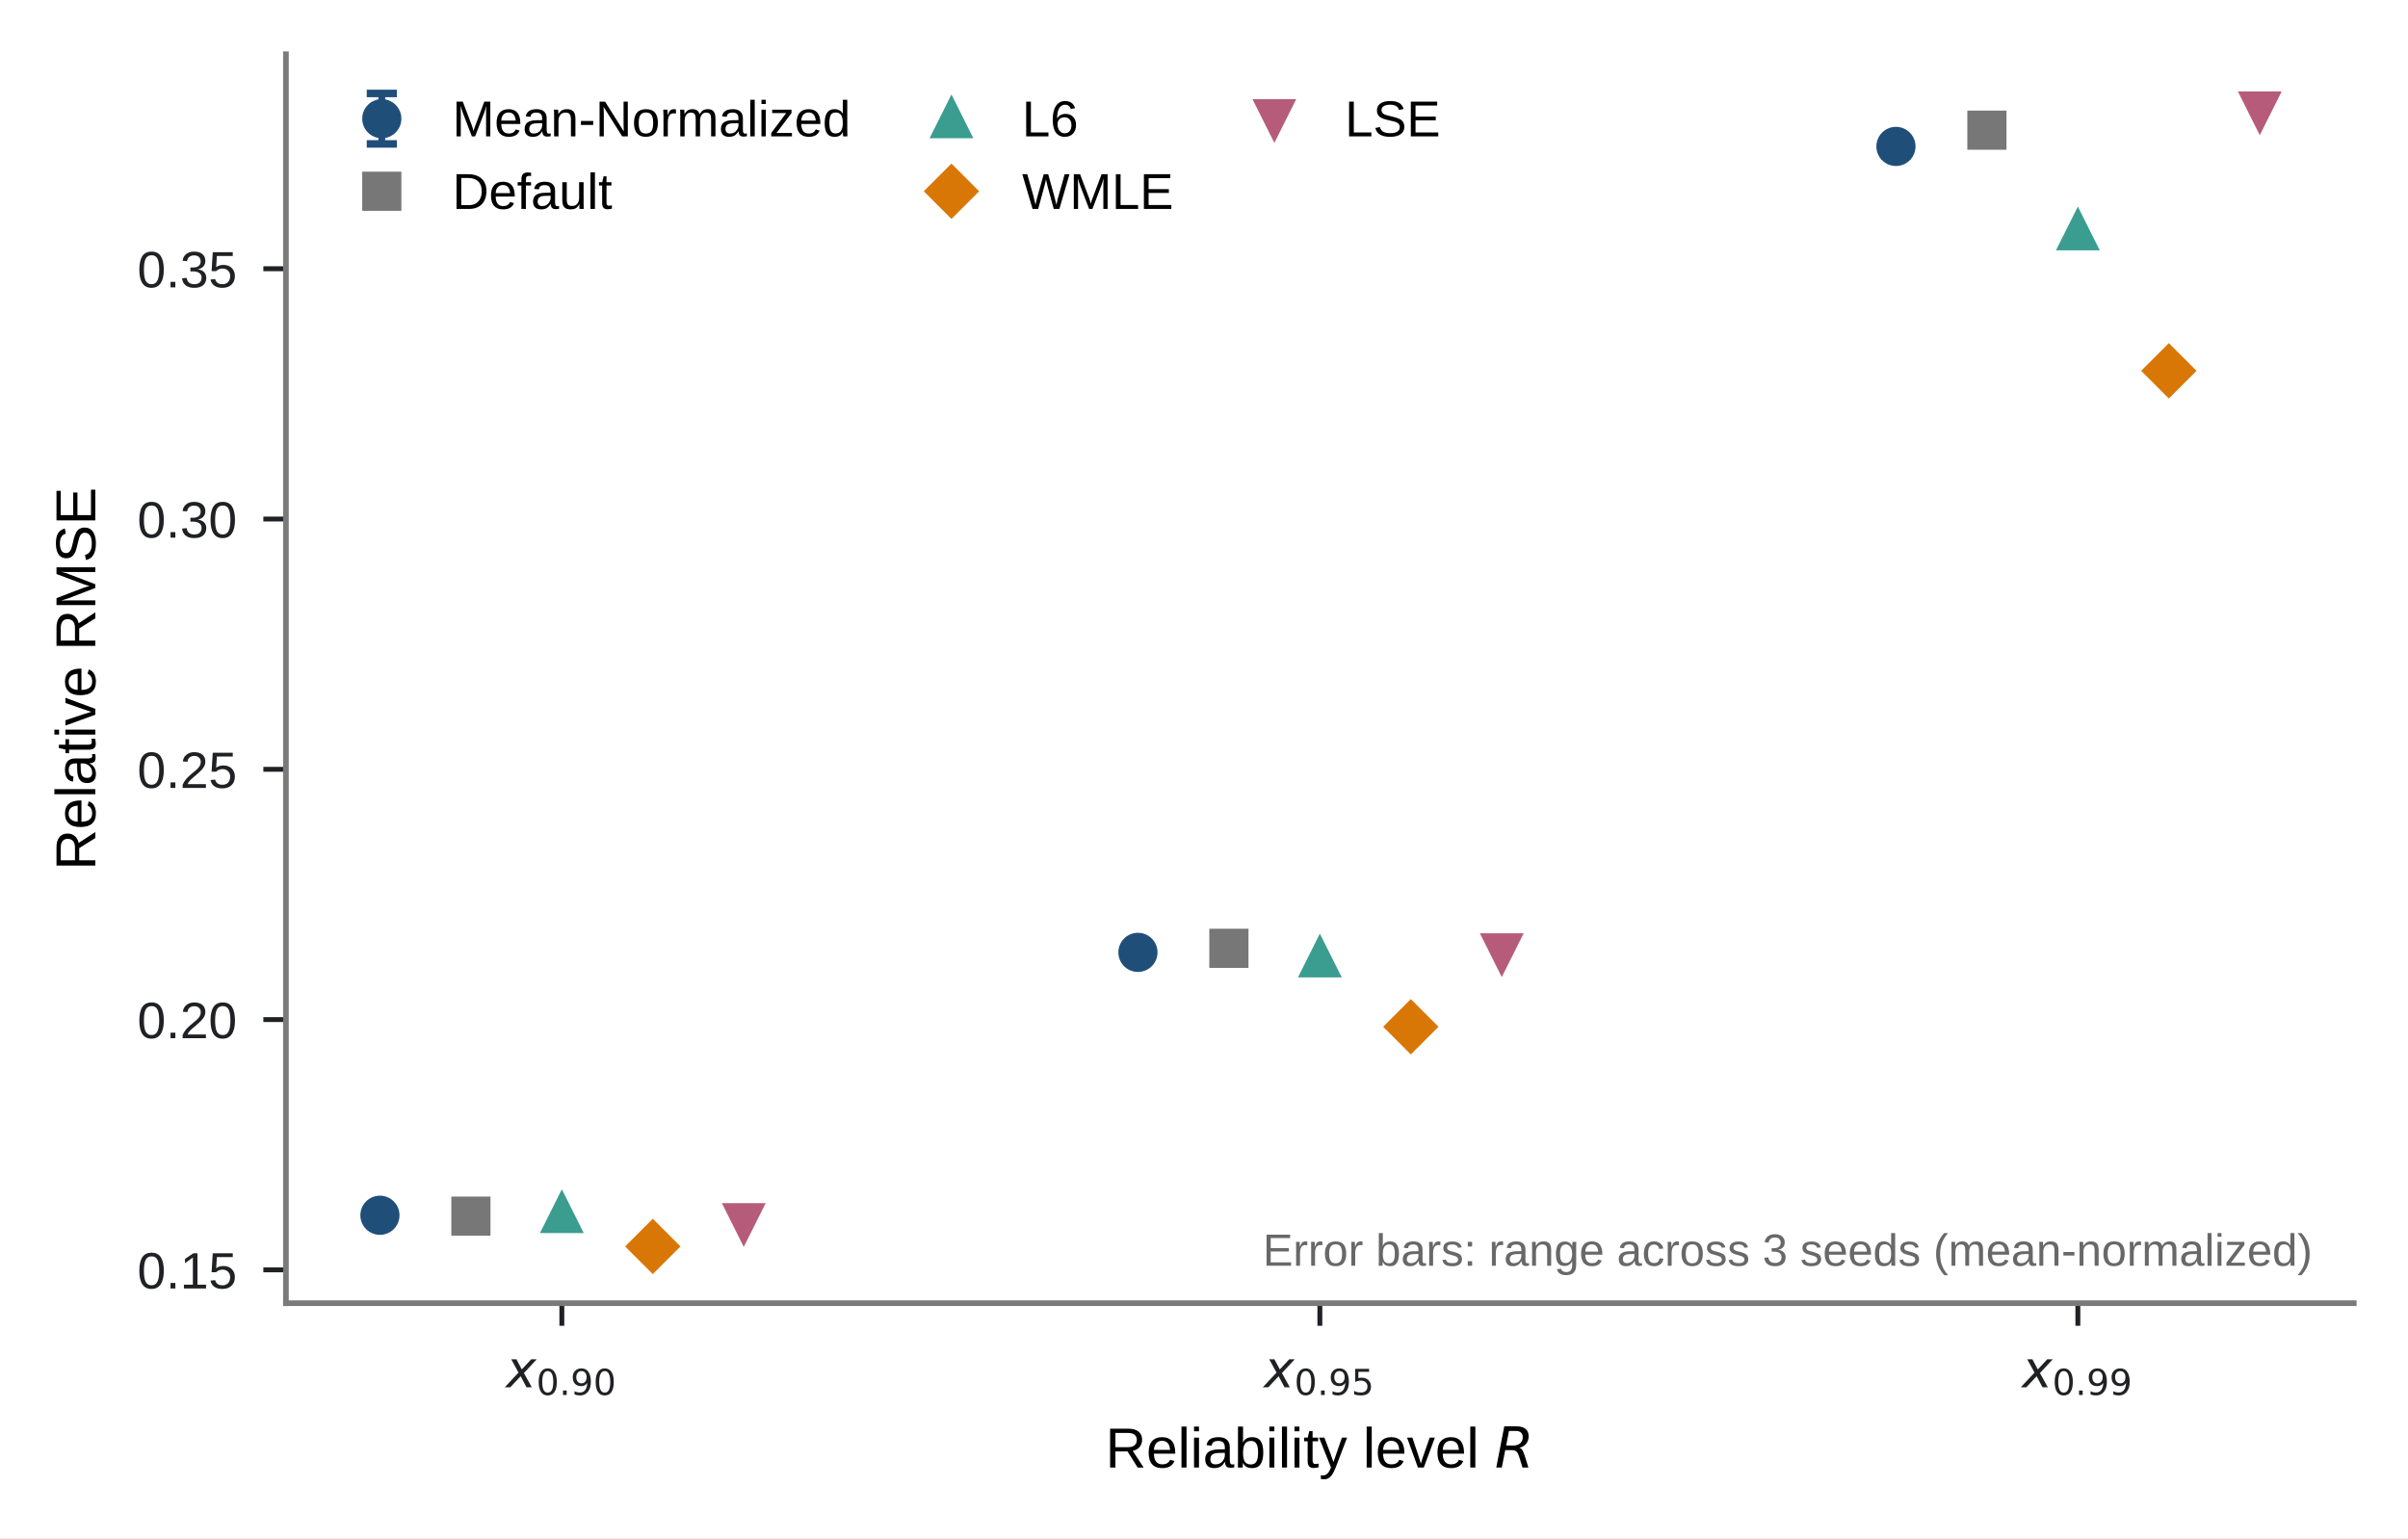
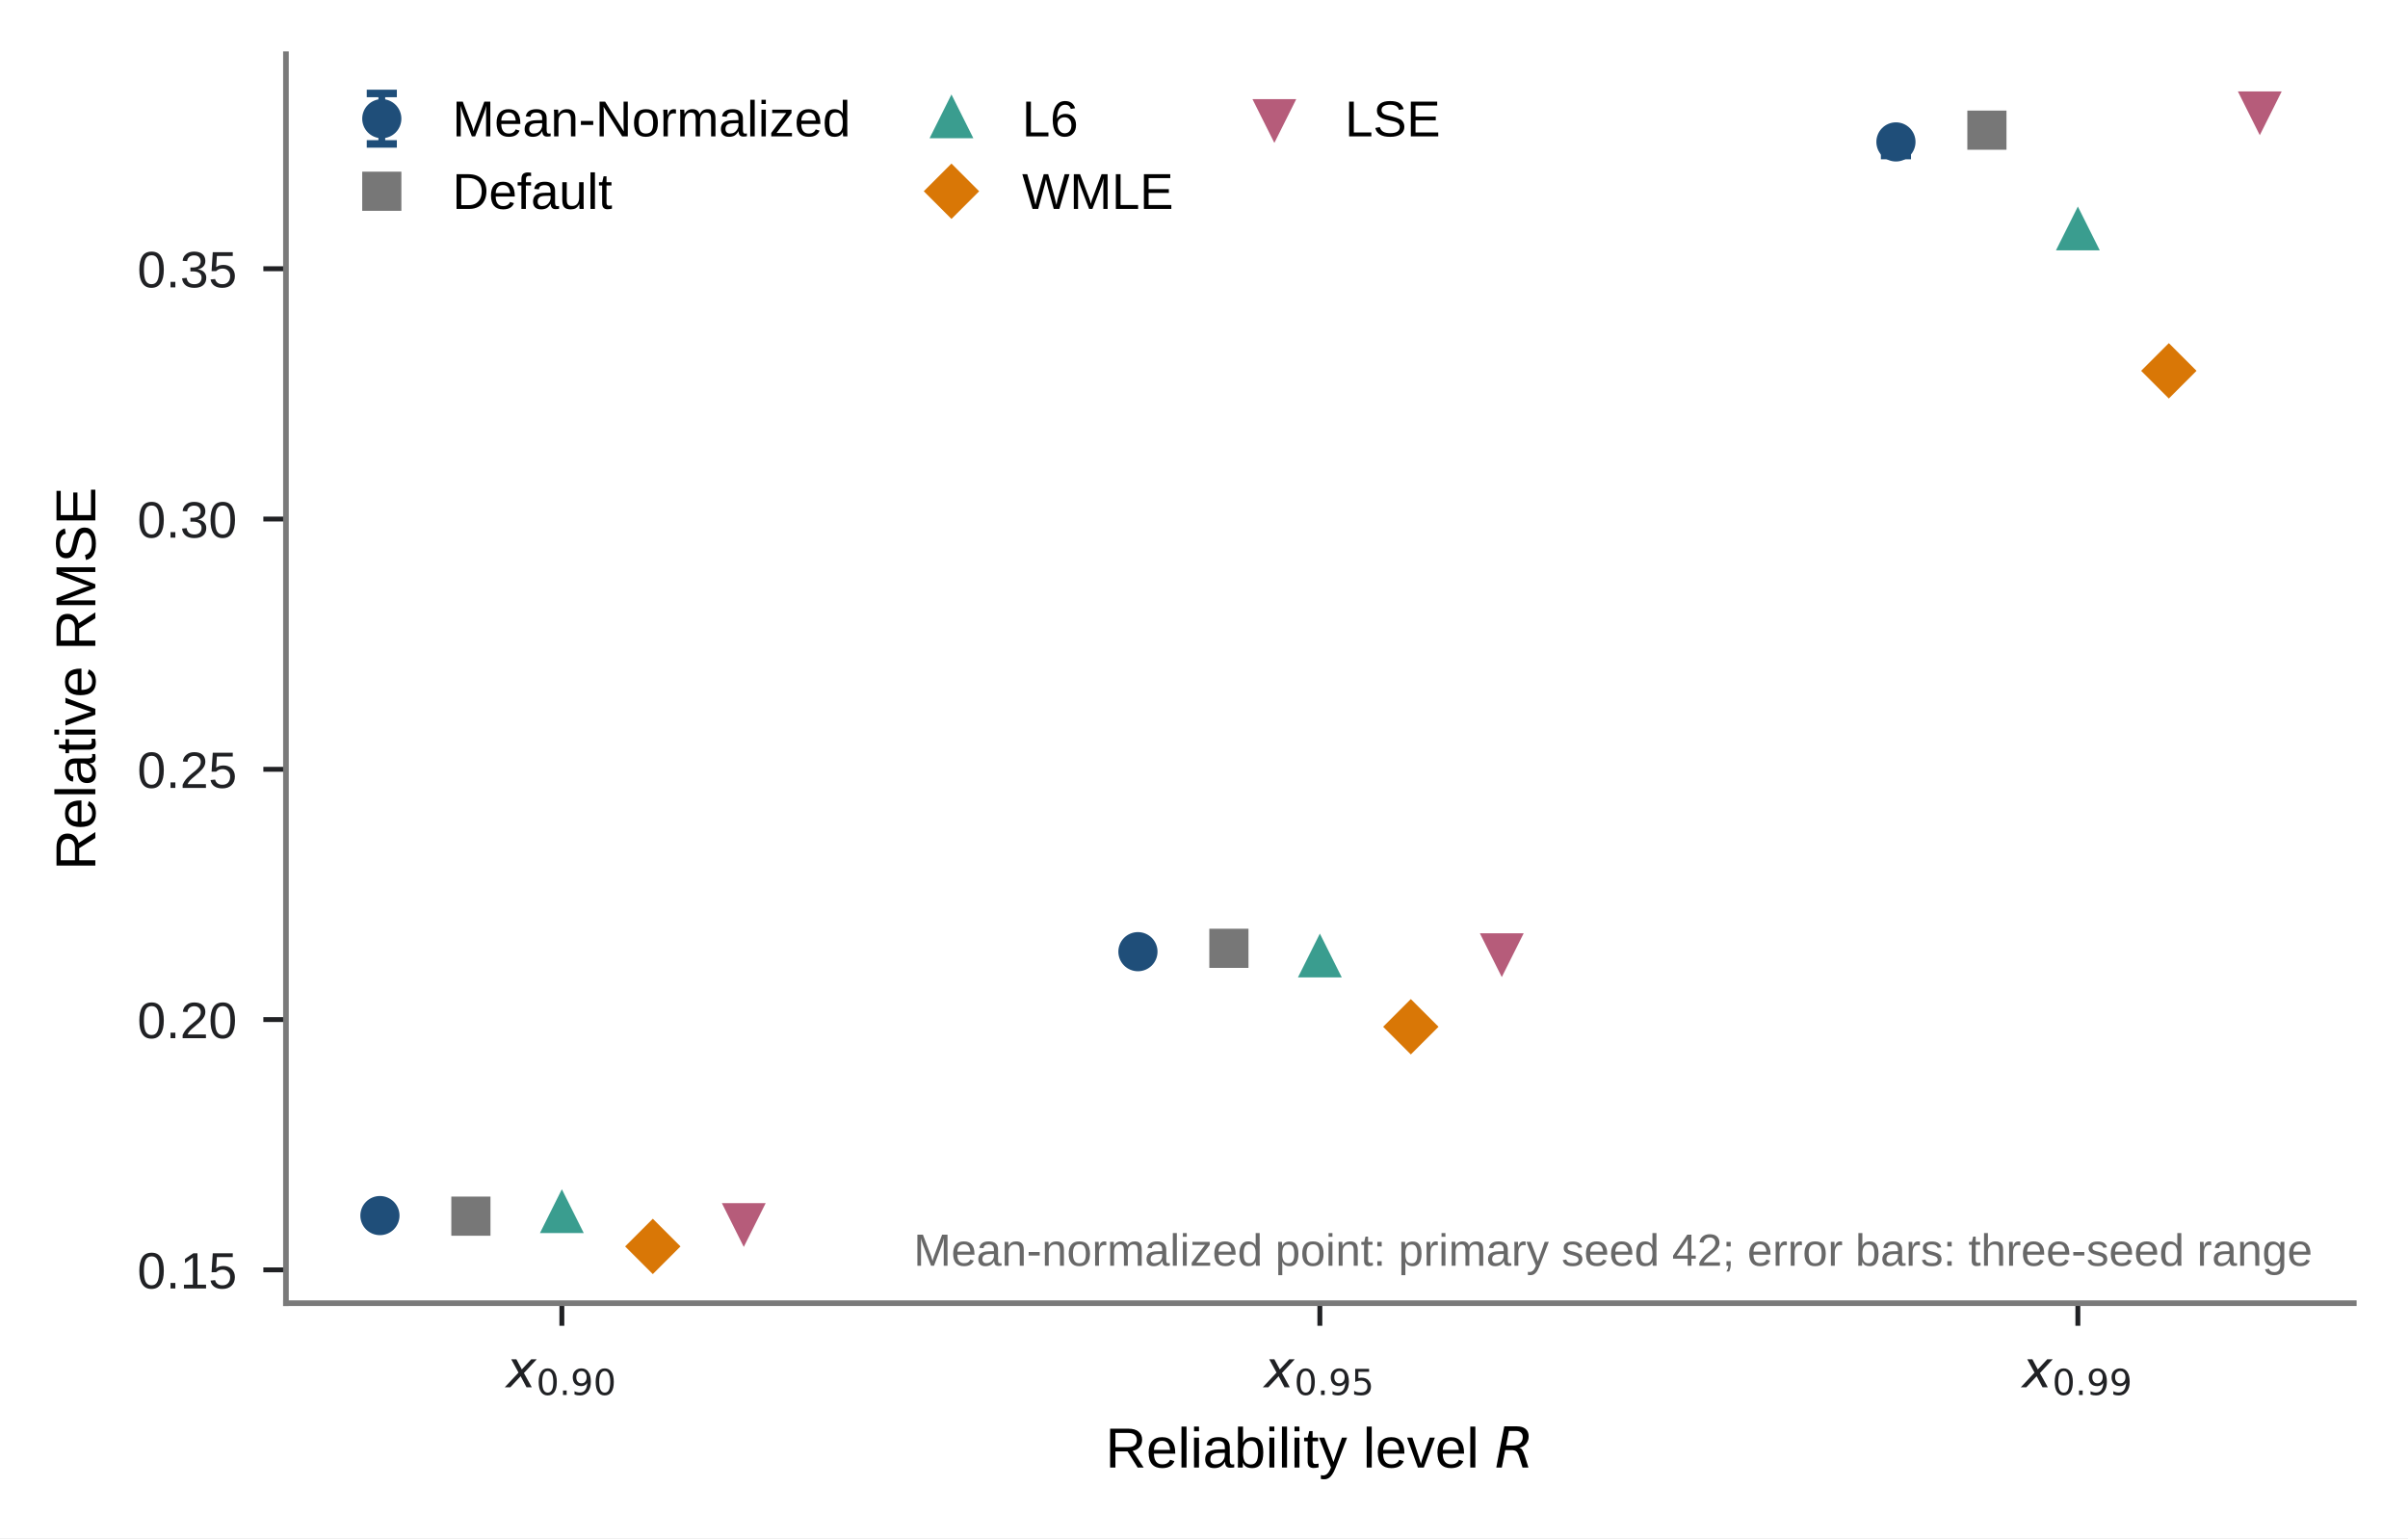
<svg xmlns="http://www.w3.org/2000/svg" xmlns:xlink="http://www.w3.org/1999/xlink" width="319.778pt" height="204.29pt" viewBox="0 0 319.778 204.29" version="1.1">
  <defs>
    <style type="text/css">*{stroke-linejoin: round; stroke-linecap: butt}</style>
  </defs>
  <g id="figure_1">
    <g id="patch_1">
      <path d="M 0 204.29 L 319.778 204.29 L 319.778 0 L 0 0 z " style="fill: #ffffff" />
    </g>
    <g id="axes_1">
      <g id="patch_2">
        <path d="M 37.972 173.083 L 312.578 173.083 L 312.578 7.2 L 37.972 7.2 z " style="fill: #ffffff" />
      </g>
      <g id="matplotlib.axis_1">
        <g id="xtick_1">
          <g id="line2d_1">
            <defs>
-               <path id="m8ccb122b93" d="M 0 0 L 0 3 " style="stroke: #202124; stroke-width: 0.65" />
+               <path id="m0632b4d975" d="M 0 0 L 0 3 " style="stroke: #202124; stroke-width: 0.65" />
            </defs>
            <g>
-               <use xlink:href="#m8ccb122b93" x="74.613" y="173.083" style="fill: #202124; stroke: #202124; stroke-width: 0.65" />
+               <use xlink:href="#m0632b4d975" x="74.613" y="173.083" style="fill: #202124; stroke: #202124; stroke-width: 0.65" />
            </g>
          </g>
          <g id="text_1">
            <g style="fill: #202124" transform="translate(67.20103 184.5341)">
              <text>
                <tspan x="0" y="-0.281" style="font-style: oblique; font-size: 6.8px; font-family: 'DejaVu Sans'; fill: #202124">x</tspan>
                <tspan x="4.022" y="0.739" style="font-size: 4.76px; font-family: 'DejaVu Sans'; fill: #202124">0</tspan>
                <tspan x="7.049" y="0.739" style="font-size: 4.76px; font-family: 'DejaVu Sans'; fill: #202124">.</tspan>
                <tspan x="8.562" y="0.739" style="font-size: 4.76px; font-family: 'DejaVu Sans'; fill: #202124">9</tspan>
                <tspan x="11.589" y="0.739" style="font-size: 4.76px; font-family: 'DejaVu Sans'; fill: #202124">0</tspan>
              </text>
            </g>
          </g>
        </g>
        <g id="xtick_2">
          <g id="line2d_2">
            <g>
-               <use xlink:href="#m8ccb122b93" x="175.275" y="173.083" style="fill: #202124; stroke: #202124; stroke-width: 0.65" />
+               <use xlink:href="#m0632b4d975" x="175.275" y="173.083" style="fill: #202124; stroke: #202124; stroke-width: 0.65" />
            </g>
          </g>
          <g id="text_2">
            <g style="fill: #202124" transform="translate(167.8632 184.5341)">
              <text>
                <tspan x="0" y="-0.281" style="font-style: oblique; font-size: 6.8px; font-family: 'DejaVu Sans'; fill: #202124">x</tspan>
                <tspan x="4.022" y="0.739" style="font-size: 4.76px; font-family: 'DejaVu Sans'; fill: #202124">0</tspan>
                <tspan x="7.049" y="0.739" style="font-size: 4.76px; font-family: 'DejaVu Sans'; fill: #202124">.</tspan>
                <tspan x="8.562" y="0.739" style="font-size: 4.76px; font-family: 'DejaVu Sans'; fill: #202124">9</tspan>
                <tspan x="11.589" y="0.739" style="font-size: 4.76px; font-family: 'DejaVu Sans'; fill: #202124">5</tspan>
              </text>
            </g>
          </g>
        </g>
        <g id="xtick_3">
          <g id="line2d_3">
            <g>
-               <use xlink:href="#m8ccb122b93" x="275.937" y="173.083" style="fill: #202124; stroke: #202124; stroke-width: 0.65" />
+               <use xlink:href="#m0632b4d975" x="275.937" y="173.083" style="fill: #202124; stroke: #202124; stroke-width: 0.65" />
            </g>
          </g>
          <g id="text_3">
            <g style="fill: #202124" transform="translate(268.5253 184.5341)">
              <text>
                <tspan x="0" y="-0.281" style="font-style: oblique; font-size: 6.8px; font-family: 'DejaVu Sans'; fill: #202124">x</tspan>
                <tspan x="4.022" y="0.739" style="font-size: 4.76px; font-family: 'DejaVu Sans'; fill: #202124">0</tspan>
                <tspan x="7.049" y="0.739" style="font-size: 4.76px; font-family: 'DejaVu Sans'; fill: #202124">.</tspan>
                <tspan x="8.562" y="0.739" style="font-size: 4.76px; font-family: 'DejaVu Sans'; fill: #202124">9</tspan>
                <tspan x="11.589" y="0.739" style="font-size: 4.76px; font-family: 'DejaVu Sans'; fill: #202124">9</tspan>
              </text>
            </g>
          </g>
        </g>
        <g id="text_4">
          <g transform="translate(146.8127 195.4401)">
            <text>
              <tspan x="0" y="-0.531" style="font-size: 7.5px; font-family: 'Arial'">R</tspan>
              <tspan x="5.416" y="-0.531" style="font-size: 7.5px; font-family: 'Arial'">e</tspan>
              <tspan x="9.587" y="-0.531" style="font-size: 7.5px; font-family: 'Arial'">l</tspan>
              <tspan x="11.254" y="-0.531" style="font-size: 7.5px; font-family: 'Arial'">i</tspan>
              <tspan x="12.92" y="-0.531" style="font-size: 7.5px; font-family: 'Arial'">a</tspan>
              <tspan x="17.091" y="-0.531" style="font-size: 7.5px; font-family: 'Arial'">b</tspan>
              <tspan x="21.262" y="-0.531" style="font-size: 7.5px; font-family: 'Arial'">i</tspan>
              <tspan x="22.928" y="-0.531" style="font-size: 7.5px; font-family: 'Arial'">l</tspan>
              <tspan x="24.595" y="-0.531" style="font-size: 7.5px; font-family: 'Arial'">i</tspan>
              <tspan x="26.261" y="-0.531" style="font-size: 7.5px; font-family: 'Arial'">t</tspan>
              <tspan x="28.345" y="-0.531" style="font-size: 7.5px; font-family: 'Arial'">y</tspan>
              <tspan x="32.095" y="-0.531" style="font-size: 7.5px; font-family: 'Arial'"> </tspan>
              <tspan x="34.178" y="-0.531" style="font-size: 7.5px; font-family: 'Arial'">l</tspan>
              <tspan x="35.845" y="-0.531" style="font-size: 7.5px; font-family: 'Arial'">e</tspan>
              <tspan x="40.016" y="-0.531" style="font-size: 7.5px; font-family: 'Arial'">v</tspan>
              <tspan x="43.766" y="-0.531" style="font-size: 7.5px; font-family: 'Arial'">e</tspan>
              <tspan x="47.937" y="-0.531" style="font-size: 7.5px; font-family: 'Arial'">l</tspan>
              <tspan x="49.603" y="-0.531" style="font-size: 7.5px; font-family: 'Arial'"> </tspan>
              <tspan x="51.687" y="-0.531" style="font-style: oblique; font-size: 7.5px; font-family: 'DejaVu Sans'">R</tspan>
            </text>
          </g>
        </g>
      </g>
      <g id="matplotlib.axis_2">
        <g id="ytick_1">
          <g id="line2d_4">
            <defs>
-               <path id="mc57b8f07b6" d="M 0 0 L -3 0 " style="stroke: #202124; stroke-width: 0.65" />
+               <path id="mcff45d049e" d="M 0 0 L -3 0 " style="stroke: #202124; stroke-width: 0.65" />
            </defs>
            <g>
-               <use xlink:href="#mc57b8f07b6" x="37.972" y="168.654" style="fill: #202124; stroke: #202124; stroke-width: 0.65" />
+               <use xlink:href="#mcff45d049e" x="37.972" y="168.654" style="fill: #202124; stroke: #202124; stroke-width: 0.65" />
            </g>
          </g>
          <g id="text_5">
            <text style="font-size: 6.8px; font-family: 'Arial', 'Helvetica', 'Microsoft YaHei', 'DejaVu Sans', sans-serif; text-anchor: end; fill: #202124" x="31.472" y="171.129" transform="rotate(-0 31.47201 171.1295)">0.15</text>
          </g>
        </g>
        <g id="ytick_2">
          <g id="line2d_5">
            <g>
-               <use xlink:href="#mc57b8f07b6" x="37.972" y="135.413" style="fill: #202124; stroke: #202124; stroke-width: 0.65" />
+               <use xlink:href="#mcff45d049e" x="37.972" y="135.413" style="fill: #202124; stroke: #202124; stroke-width: 0.65" />
            </g>
          </g>
          <g id="text_6">
            <text style="font-size: 6.8px; font-family: 'Arial', 'Helvetica', 'Microsoft YaHei', 'DejaVu Sans', sans-serif; text-anchor: end; fill: #202124" x="31.472" y="137.889" transform="rotate(-0 31.47201 137.8887)">0.20</text>
          </g>
        </g>
        <g id="ytick_3">
          <g id="line2d_6">
            <g>
-               <use xlink:href="#mc57b8f07b6" x="37.972" y="102.173" style="fill: #202124; stroke: #202124; stroke-width: 0.65" />
+               <use xlink:href="#mcff45d049e" x="37.972" y="102.173" style="fill: #202124; stroke: #202124; stroke-width: 0.65" />
            </g>
          </g>
          <g id="text_7">
            <text style="font-size: 6.8px; font-family: 'Arial', 'Helvetica', 'Microsoft YaHei', 'DejaVu Sans', sans-serif; text-anchor: end; fill: #202124" x="31.472" y="104.648" transform="rotate(-0 31.47201 104.6479)">0.25</text>
          </g>
        </g>
        <g id="ytick_4">
          <g id="line2d_7">
            <g>
-               <use xlink:href="#mc57b8f07b6" x="37.972" y="68.932" style="fill: #202124; stroke: #202124; stroke-width: 0.65" />
+               <use xlink:href="#mcff45d049e" x="37.972" y="68.932" style="fill: #202124; stroke: #202124; stroke-width: 0.65" />
            </g>
          </g>
          <g id="text_8">
            <text style="font-size: 6.8px; font-family: 'Arial', 'Helvetica', 'Microsoft YaHei', 'DejaVu Sans', sans-serif; text-anchor: end; fill: #202124" x="31.472" y="71.407" transform="rotate(-0 31.47201 71.40716)">0.30</text>
          </g>
        </g>
        <g id="ytick_5">
          <g id="line2d_8">
            <g>
-               <use xlink:href="#mc57b8f07b6" x="37.972" y="35.691" style="fill: #202124; stroke: #202124; stroke-width: 0.65" />
+               <use xlink:href="#mcff45d049e" x="37.972" y="35.691" style="fill: #202124; stroke: #202124; stroke-width: 0.65" />
            </g>
          </g>
          <g id="text_9">
            <text style="font-size: 6.8px; font-family: 'Arial', 'Helvetica', 'Microsoft YaHei', 'DejaVu Sans', sans-serif; text-anchor: end; fill: #202124" x="31.472" y="38.166" transform="rotate(-0 31.47201 38.16638)">0.35</text>
          </g>
        </g>
        <g id="text_10">
          <text style="font-size: 7.5px; font-family: 'Arial', 'Helvetica', 'Microsoft YaHei', 'DejaVu Sans', sans-serif; text-anchor: middle" x="12.66" y="90.142" transform="rotate(-90 12.6602 90.14173)">Relative RMSE</text>
        </g>
      </g>
      <g id="LineCollection_1">
-         <path d="M 50.454 161.614 L 50.454 161.15 " clip-path="url(#p4777b5fca8)" style="fill: none; stroke: #1f4e79; stroke-width: 0.9" />
-         <path d="M 151.116 126.972 L 151.116 126.096 " clip-path="url(#p4777b5fca8)" style="fill: none; stroke: #1f4e79; stroke-width: 0.9" />
-         <path d="M 251.778 20.653 L 251.778 18.835 " clip-path="url(#p4777b5fca8)" style="fill: none; stroke: #1f4e79; stroke-width: 0.9" />
+         <path d="M 50.454 161.614 L 50.454 161.15 " clip-path="url(#pfa3165d0e0)" style="fill: none; stroke: #1f4e79; stroke-width: 0.9" />
+         <path d="M 151.116 126.972 L 151.116 126.096 " clip-path="url(#pfa3165d0e0)" style="fill: none; stroke: #1f4e79; stroke-width: 0.9" />
+         <path d="M 251.778 20.653 L 251.778 18.835 " clip-path="url(#pfa3165d0e0)" style="fill: none; stroke: #1f4e79; stroke-width: 0.9" />
      </g>
      <g id="line2d_9">
        <defs>
-           <path id="mafcc877f90" d="M 2 0 L -2 -0 " style="stroke: #1f4e79" />
-         </defs>
-         <g clip-path="url(#p4777b5fca8)">
-           <use xlink:href="#mafcc877f90" x="50.454" y="161.614" style="fill: #1f4e79; stroke: #1f4e79" />
-           <use xlink:href="#mafcc877f90" x="151.116" y="126.972" style="fill: #1f4e79; stroke: #1f4e79" />
-           <use xlink:href="#mafcc877f90" x="251.778" y="20.653" style="fill: #1f4e79; stroke: #1f4e79" />
+           <path id="ma9cfe8ca65" d="M 2 0 L -2 -0 " style="stroke: #1f4e79" />
+         </defs>
+         <g clip-path="url(#pfa3165d0e0)">
+           <use xlink:href="#ma9cfe8ca65" x="50.454" y="161.614" style="fill: #1f4e79; stroke: #1f4e79" />
+           <use xlink:href="#ma9cfe8ca65" x="151.116" y="126.972" style="fill: #1f4e79; stroke: #1f4e79" />
+           <use xlink:href="#ma9cfe8ca65" x="251.778" y="20.653" style="fill: #1f4e79; stroke: #1f4e79" />
        </g>
      </g>
      <g id="line2d_10">
-         <g clip-path="url(#p4777b5fca8)">
-           <use xlink:href="#mafcc877f90" x="50.454" y="161.15" style="fill: #1f4e79; stroke: #1f4e79" />
-           <use xlink:href="#mafcc877f90" x="151.116" y="126.096" style="fill: #1f4e79; stroke: #1f4e79" />
-           <use xlink:href="#mafcc877f90" x="251.778" y="18.835" style="fill: #1f4e79; stroke: #1f4e79" />
+         <g clip-path="url(#pfa3165d0e0)">
+           <use xlink:href="#ma9cfe8ca65" x="50.454" y="161.15" style="fill: #1f4e79; stroke: #1f4e79" />
+           <use xlink:href="#ma9cfe8ca65" x="151.116" y="126.096" style="fill: #1f4e79; stroke: #1f4e79" />
+           <use xlink:href="#ma9cfe8ca65" x="251.778" y="18.835" style="fill: #1f4e79; stroke: #1f4e79" />
        </g>
      </g>
      <g id="line2d_11">
        <defs>
-           <path id="m91860187aa" d="M 0 2.1 C 0.557 2.1 1.091 1.879 1.485 1.485 C 1.879 1.091 2.1 0.557 2.1 0 C 2.1 -0.557 1.879 -1.091 1.485 -1.485 C 1.091 -1.879 0.557 -2.1 0 -2.1 C -0.557 -2.1 -1.091 -1.879 -1.485 -1.485 C -1.879 -1.091 -2.1 -0.557 -2.1 0 C -2.1 0.557 -1.879 1.091 -1.485 1.485 C -1.091 1.879 -0.557 2.1 0 2.1 z " style="stroke: #1f4e79" />
-         </defs>
-         <g clip-path="url(#p4777b5fca8)">
-           <use xlink:href="#m91860187aa" x="50.454" y="161.404" style="fill: #1f4e79; stroke: #1f4e79" />
-           <use xlink:href="#m91860187aa" x="151.116" y="126.488" style="fill: #1f4e79; stroke: #1f4e79" />
-           <use xlink:href="#m91860187aa" x="251.778" y="19.446" style="fill: #1f4e79; stroke: #1f4e79" />
+           <path id="mf0da02ad35" d="M 0 2.1 C 0.557 2.1 1.091 1.879 1.485 1.485 C 1.879 1.091 2.1 0.557 2.1 0 C 2.1 -0.557 1.879 -1.091 1.485 -1.485 C 1.091 -1.879 0.557 -2.1 0 -2.1 C -0.557 -2.1 -1.091 -1.879 -1.485 -1.485 C -1.879 -1.091 -2.1 -0.557 -2.1 0 C -2.1 0.557 -1.879 1.091 -1.485 1.485 C -1.091 1.879 -0.557 2.1 0 2.1 z " style="stroke: #1f4e79" />
+         </defs>
+         <g clip-path="url(#pfa3165d0e0)">
+           <use xlink:href="#mf0da02ad35" x="50.454" y="161.447" style="fill: #1f4e79; stroke: #1f4e79" />
+           <use xlink:href="#mf0da02ad35" x="151.116" y="126.397" style="fill: #1f4e79; stroke: #1f4e79" />
+           <use xlink:href="#mf0da02ad35" x="251.778" y="18.849" style="fill: #1f4e79; stroke: #1f4e79" />
        </g>
      </g>
      <g id="line2d_12">
        <defs>
-           <path id="m027d58ed2a" d="M -2.1 2.1 L 2.1 2.1 L 2.1 -2.1 L -2.1 -2.1 z " style="stroke: #777777; stroke-linejoin: miter" />
-         </defs>
-         <g clip-path="url(#p4777b5fca8)">
-           <use xlink:href="#m027d58ed2a" x="62.534" y="161.524" style="fill: #777777; stroke: #777777; stroke-linejoin: miter" />
-           <use xlink:href="#m027d58ed2a" x="163.196" y="125.95" style="fill: #777777; stroke: #777777; stroke-linejoin: miter" />
-           <use xlink:href="#m027d58ed2a" x="263.858" y="17.288" style="fill: #777777; stroke: #777777; stroke-linejoin: miter" />
+           <path id="md2219d01b8" d="M -2.1 2.1 L 2.1 2.1 L 2.1 -2.1 L -2.1 -2.1 z " style="stroke: #777777; stroke-linejoin: miter" />
+         </defs>
+         <g clip-path="url(#pfa3165d0e0)">
+           <use xlink:href="#md2219d01b8" x="62.534" y="161.524" style="fill: #777777; stroke: #777777; stroke-linejoin: miter" />
+           <use xlink:href="#md2219d01b8" x="163.196" y="125.95" style="fill: #777777; stroke: #777777; stroke-linejoin: miter" />
+           <use xlink:href="#md2219d01b8" x="263.858" y="17.288" style="fill: #777777; stroke: #777777; stroke-linejoin: miter" />
        </g>
      </g>
      <g id="line2d_13">
        <defs>
-           <path id="mea508f7746" d="M 0 -2.1 L -2.1 2.1 L 2.1 2.1 z " style="stroke: #3a9d8f; stroke-linejoin: miter" />
-         </defs>
-         <g clip-path="url(#p4777b5fca8)">
-           <use xlink:href="#mea508f7746" x="74.613" y="161.167" style="fill: #3a9d8f; stroke: #3a9d8f; stroke-linejoin: miter" />
-           <use xlink:href="#mea508f7746" x="175.275" y="127.213" style="fill: #3a9d8f; stroke: #3a9d8f; stroke-linejoin: miter" />
-           <use xlink:href="#mea508f7746" x="275.937" y="30.649" style="fill: #3a9d8f; stroke: #3a9d8f; stroke-linejoin: miter" />
+           <path id="md28a62ef91" d="M 0 -2.1 L -2.1 2.1 L 2.1 2.1 z " style="stroke: #3a9d8f; stroke-linejoin: miter" />
+         </defs>
+         <g clip-path="url(#pfa3165d0e0)">
+           <use xlink:href="#md28a62ef91" x="74.613" y="161.167" style="fill: #3a9d8f; stroke: #3a9d8f; stroke-linejoin: miter" />
+           <use xlink:href="#md28a62ef91" x="175.275" y="127.213" style="fill: #3a9d8f; stroke: #3a9d8f; stroke-linejoin: miter" />
+           <use xlink:href="#md28a62ef91" x="275.937" y="30.649" style="fill: #3a9d8f; stroke: #3a9d8f; stroke-linejoin: miter" />
        </g>
      </g>
      <g id="line2d_14">
        <defs>
-           <path id="mc1ab2a8d37" d="M 0 2.97 L 2.97 0 L 0 -2.97 L -2.97 0 z " style="stroke: #d97706; stroke-linejoin: miter" />
-         </defs>
-         <g clip-path="url(#p4777b5fca8)">
-           <use xlink:href="#mc1ab2a8d37" x="86.692" y="165.543" style="fill: #d97706; stroke: #d97706; stroke-linejoin: miter" />
-           <use xlink:href="#mc1ab2a8d37" x="187.355" y="136.37" style="fill: #d97706; stroke: #d97706; stroke-linejoin: miter" />
-           <use xlink:href="#mc1ab2a8d37" x="288.017" y="49.251" style="fill: #d97706; stroke: #d97706; stroke-linejoin: miter" />
+           <path id="mb3522f605f" d="M 0 2.97 L 2.97 0 L 0 -2.97 L -2.97 0 z " style="stroke: #d97706; stroke-linejoin: miter" />
+         </defs>
+         <g clip-path="url(#pfa3165d0e0)">
+           <use xlink:href="#mb3522f605f" x="86.692" y="165.543" style="fill: #d97706; stroke: #d97706; stroke-linejoin: miter" />
+           <use xlink:href="#mb3522f605f" x="187.355" y="136.37" style="fill: #d97706; stroke: #d97706; stroke-linejoin: miter" />
+           <use xlink:href="#mb3522f605f" x="288.017" y="49.251" style="fill: #d97706; stroke: #d97706; stroke-linejoin: miter" />
        </g>
      </g>
      <g id="line2d_15">
        <defs>
-           <path id="m803f78b19b" d="M -0 2.1 L 2.1 -2.1 L -2.1 -2.1 z " style="stroke: #b65c7a; stroke-linejoin: miter" />
-         </defs>
-         <g clip-path="url(#p4777b5fca8)">
-           <use xlink:href="#m803f78b19b" x="98.772" y="162.394" style="fill: #b65c7a; stroke: #b65c7a; stroke-linejoin: miter" />
-           <use xlink:href="#m803f78b19b" x="199.434" y="126.554" style="fill: #b65c7a; stroke: #b65c7a; stroke-linejoin: miter" />
-           <use xlink:href="#m803f78b19b" x="300.096" y="14.74" style="fill: #b65c7a; stroke: #b65c7a; stroke-linejoin: miter" />
+           <path id="m2910ed471a" d="M -0 2.1 L 2.1 -2.1 L -2.1 -2.1 z " style="stroke: #b65c7a; stroke-linejoin: miter" />
+         </defs>
+         <g clip-path="url(#pfa3165d0e0)">
+           <use xlink:href="#m2910ed471a" x="98.772" y="162.394" style="fill: #b65c7a; stroke: #b65c7a; stroke-linejoin: miter" />
+           <use xlink:href="#m2910ed471a" x="199.434" y="126.554" style="fill: #b65c7a; stroke: #b65c7a; stroke-linejoin: miter" />
+           <use xlink:href="#m2910ed471a" x="300.096" y="14.74" style="fill: #b65c7a; stroke: #b65c7a; stroke-linejoin: miter" />
        </g>
      </g>
      <g id="patch_3">
        <path d="M 37.972 173.083 L 37.972 7.2 " style="fill: none; stroke: #7a7a7a; stroke-width: 0.75; stroke-linejoin: miter; stroke-linecap: square" />
      </g>
      <g id="patch_4">
        <path d="M 37.972 173.083 L 312.578 173.083 " style="fill: none; stroke: #7a7a7a; stroke-width: 0.75; stroke-linejoin: miter; stroke-linecap: square" />
      </g>
      <g id="text_11">
-         <text style="font-size: 6px; font-family: 'Arial', 'Helvetica', 'Microsoft YaHei', 'DejaVu Sans', sans-serif; text-anchor: end; fill: #686868" x="307.086" y="168.107" transform="rotate(-0 307.0862 168.107)">Error bars: range across 3 seeds (mean-normalized)</text>
+         <text style="font-size: 6px; font-family: 'Arial', 'Helvetica', 'Microsoft YaHei', 'DejaVu Sans', sans-serif; text-anchor: end; fill: #686868" x="307.086" y="168.107" transform="rotate(-0 307.0862 168.107)">Mean-normalized point: primary seed 42; error bars: three-seed range</text>
      </g>
      <g id="legend_1">
        <g id="LineCollection_2">
          <path d="M 50.702 19.113 L 50.702 12.413 " style="fill: none; stroke: #1f4e79; stroke-width: 0.9" />
        </g>
        <g id="line2d_16">
          <g>
-             <use xlink:href="#mafcc877f90" x="50.702" y="19.113" style="fill: #1f4e79; stroke: #1f4e79" />
+             <use xlink:href="#ma9cfe8ca65" x="50.702" y="19.113" style="fill: #1f4e79; stroke: #1f4e79" />
          </g>
        </g>
        <g id="line2d_17">
          <g>
-             <use xlink:href="#mafcc877f90" x="50.702" y="12.413" style="fill: #1f4e79; stroke: #1f4e79" />
+             <use xlink:href="#ma9cfe8ca65" x="50.702" y="12.413" style="fill: #1f4e79; stroke: #1f4e79" />
          </g>
        </g>
        <g id="line2d_18" />
        <g id="line2d_19">
          <g>
-             <use xlink:href="#m91860187aa" x="50.702" y="15.763" style="fill: #1f4e79; stroke: #1f4e79" />
+             <use xlink:href="#mf0da02ad35" x="50.702" y="15.763" style="fill: #1f4e79; stroke: #1f4e79" />
          </g>
        </g>
        <g id="text_12">
          <text style="font-size: 6.7px; font-family: 'Arial', 'Helvetica', 'Microsoft YaHei', 'DejaVu Sans', sans-serif; text-anchor: start" x="60.082" y="18.108" transform="rotate(-0 60.08201 18.10778)">Mean-Normalized</text>
        </g>
        <g id="line2d_20" />
        <g id="line2d_21">
          <g>
-             <use xlink:href="#m027d58ed2a" x="50.702" y="25.401" style="fill: #777777; stroke: #777777; stroke-linejoin: miter" />
+             <use xlink:href="#md2219d01b8" x="50.702" y="25.401" style="fill: #777777; stroke: #777777; stroke-linejoin: miter" />
          </g>
        </g>
        <g id="text_13">
          <text style="font-size: 6.7px; font-family: 'Arial', 'Helvetica', 'Microsoft YaHei', 'DejaVu Sans', sans-serif; text-anchor: start" x="60.082" y="27.746" transform="rotate(-0 60.08201 27.74558)">Default</text>
        </g>
        <g id="line2d_22" />
        <g id="line2d_23">
          <g>
-             <use xlink:href="#mea508f7746" x="126.352" y="15.763" style="fill: #3a9d8f; stroke: #3a9d8f; stroke-linejoin: miter" />
+             <use xlink:href="#md28a62ef91" x="126.352" y="15.763" style="fill: #3a9d8f; stroke: #3a9d8f; stroke-linejoin: miter" />
          </g>
        </g>
        <g id="text_14">
          <text style="font-size: 6.7px; font-family: 'Arial', 'Helvetica', 'Microsoft YaHei', 'DejaVu Sans', sans-serif; text-anchor: start" x="135.732" y="18.108" transform="rotate(-0 135.7323 18.10778)">L6</text>
        </g>
        <g id="line2d_24" />
        <g id="line2d_25">
          <g>
-             <use xlink:href="#mc1ab2a8d37" x="126.352" y="25.401" style="fill: #d97706; stroke: #d97706; stroke-linejoin: miter" />
+             <use xlink:href="#mb3522f605f" x="126.352" y="25.401" style="fill: #d97706; stroke: #d97706; stroke-linejoin: miter" />
          </g>
        </g>
        <g id="text_15">
          <text style="font-size: 6.7px; font-family: 'Arial', 'Helvetica', 'Microsoft YaHei', 'DejaVu Sans', sans-serif; text-anchor: start" x="135.732" y="27.746" transform="rotate(-0 135.7323 27.74558)">WMLE</text>
        </g>
        <g id="line2d_26" />
        <g id="line2d_27">
          <g>
-             <use xlink:href="#m803f78b19b" x="169.232" y="15.763" style="fill: #b65c7a; stroke: #b65c7a; stroke-linejoin: miter" />
+             <use xlink:href="#m2910ed471a" x="169.232" y="15.763" style="fill: #b65c7a; stroke: #b65c7a; stroke-linejoin: miter" />
          </g>
        </g>
        <g id="text_16">
          <text style="font-size: 6.7px; font-family: 'Arial', 'Helvetica', 'Microsoft YaHei', 'DejaVu Sans', sans-serif; text-anchor: start" x="178.612" y="18.108" transform="rotate(-0 178.6123 18.10778)">LSE</text>
        </g>
      </g>
    </g>
  </g>
  <defs>
-     <clipPath id="p4777b5fca8">
+     <clipPath id="pfa3165d0e0">
      <rect x="37.972" y="7.2" width="274.606" height="165.883" />
    </clipPath>
  </defs>
</svg>
